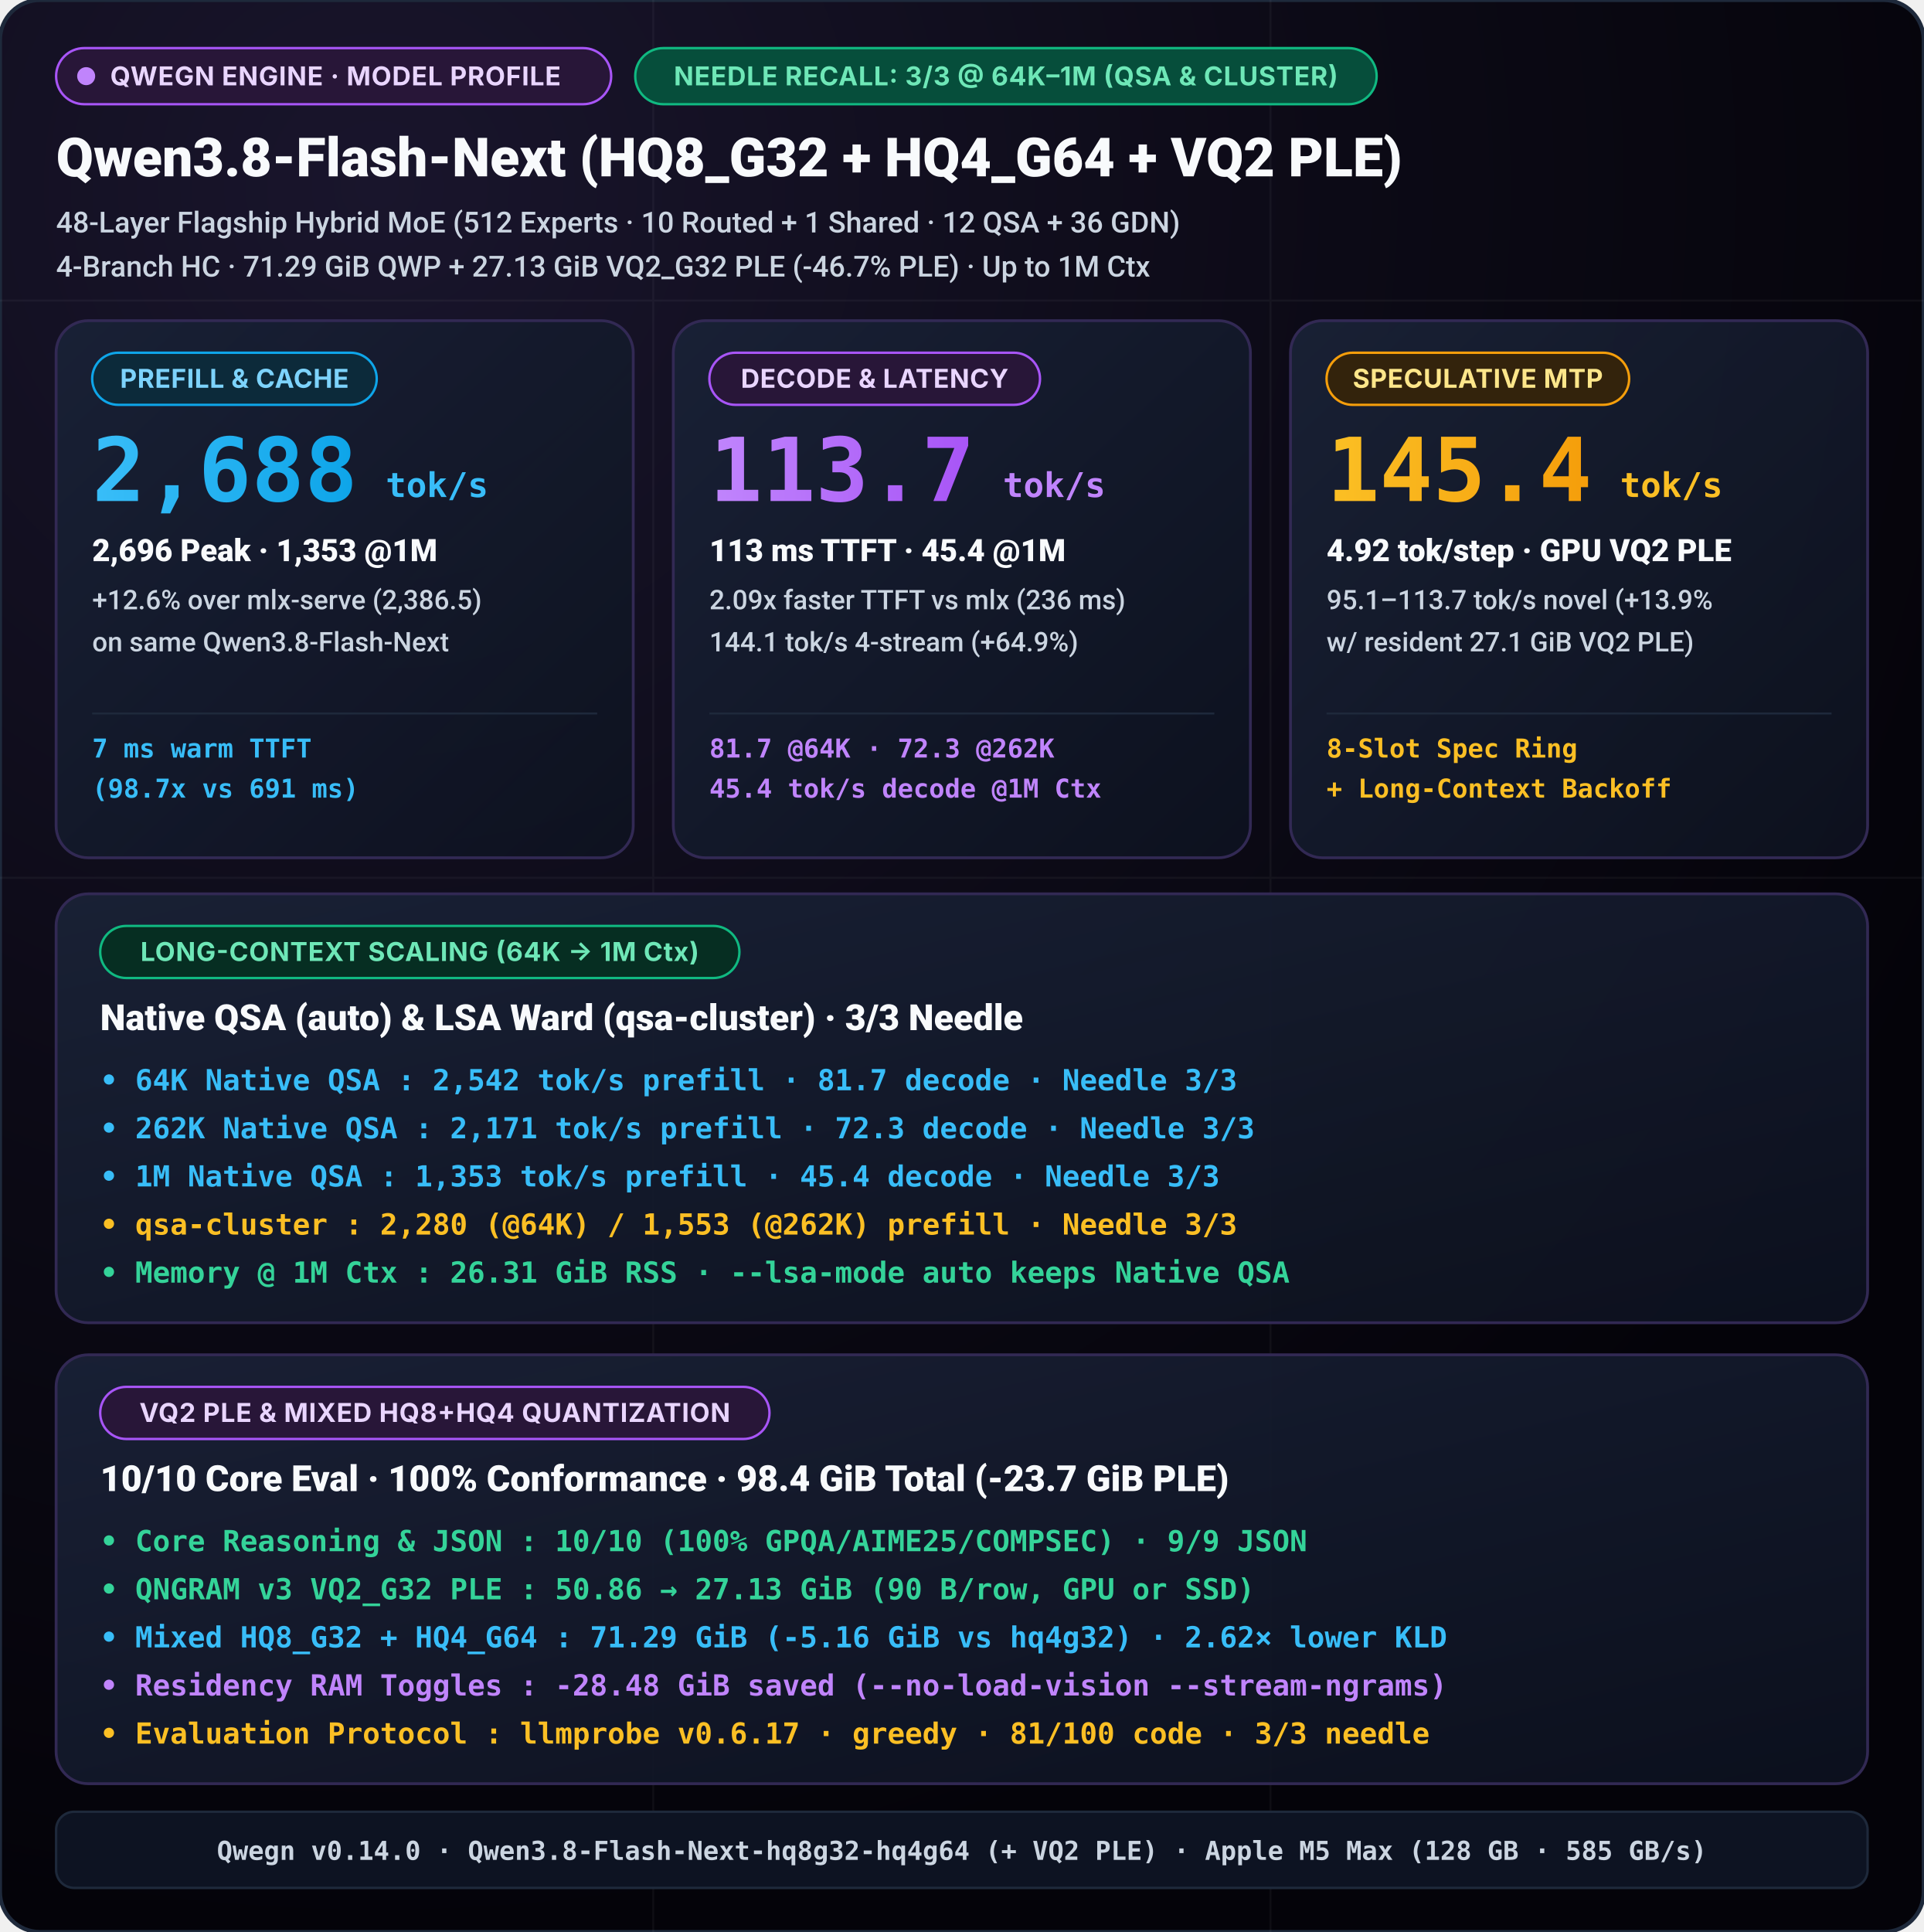
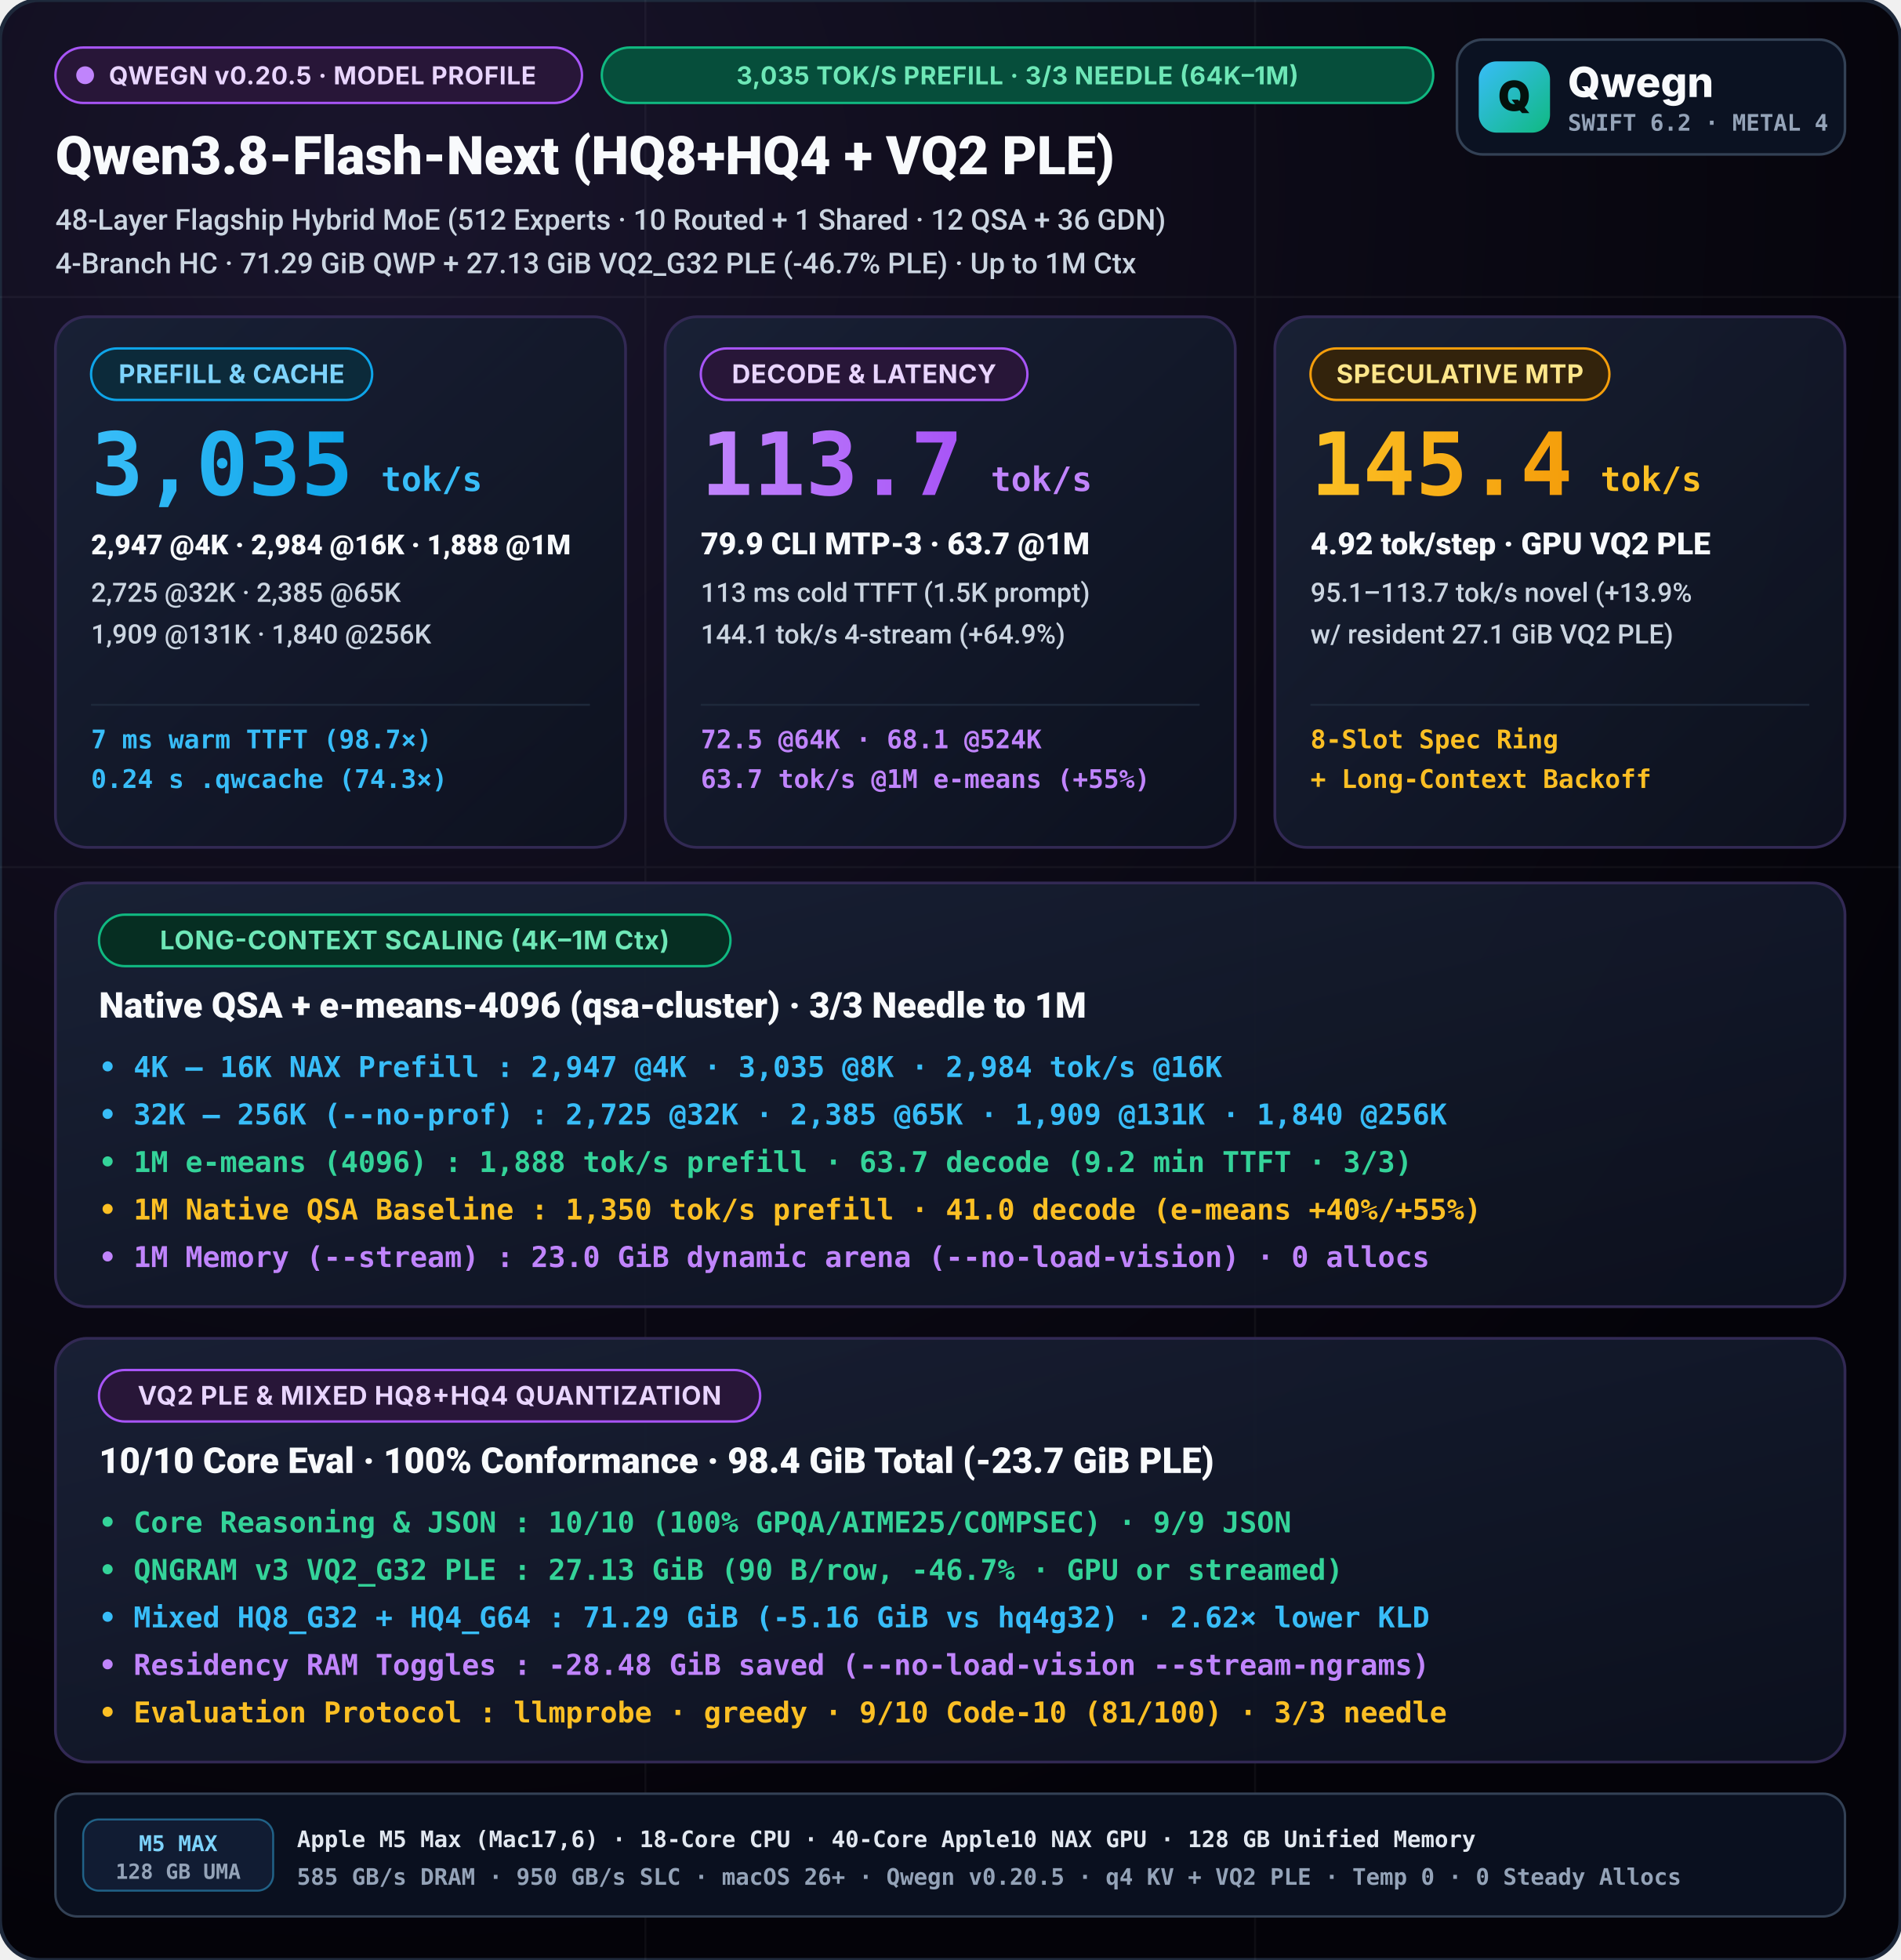
- <svg xmlns="http://www.w3.org/2000/svg" viewBox="0 0 960 964" width="960" height="964">
+ <svg xmlns="http://www.w3.org/2000/svg" viewBox="0 0 960 990" width="960" height="990">
  <defs>
    <radialGradient id="bgGlow" cx="20%" cy="10%" r="90%">
      <stop offset="0%" stop-color="#19152c" />
      <stop offset="55%" stop-color="#0c0a16" />
      <stop offset="100%" stop-color="#040309" />
    </radialGradient>
    <linearGradient id="cardGrad" x1="0%" y1="0%" x2="100%" y2="100%">
      <stop offset="0%" stop-color="#192136" stop-opacity="0.95" />
      <stop offset="100%" stop-color="#0d1220" stop-opacity="0.88" />
    </linearGradient>
    <linearGradient id="cyanGrad" x1="0%" y1="0%" x2="100%" y2="0%">
      <stop offset="0%" stop-color="#38bdf8" />
      <stop offset="100%" stop-color="#0ea5e9" />
    </linearGradient>
    <linearGradient id="purpleGrad" x1="0%" y1="0%" x2="100%" y2="0%">
      <stop offset="0%" stop-color="#c084fc" />
      <stop offset="100%" stop-color="#a855f7" />
    </linearGradient>
    <linearGradient id="amberGrad" x1="0%" y1="0%" x2="100%" y2="0%">
      <stop offset="0%" stop-color="#fbbf24" />
      <stop offset="100%" stop-color="#f59e0b" />
    </linearGradient>
+     <linearGradient id="mark" x1="0" y1="0" x2="1" y2="1">
+       <stop offset="0%" stop-color="#38bdf8" />
+       <stop offset="100%" stop-color="#10b981" />
+     </linearGradient>
  </defs>
  <style>
    svg { text-rendering: geometricPrecision; -webkit-font-smoothing: antialiased; }
    .title { font-family: -apple-system, BlinkMacSystemFont, "SF Pro Display", "Segoe UI", Roboto, sans-serif; font-weight: 800; }
    .subtitle { font-family: -apple-system, BlinkMacSystemFont, "SF Pro Text", "Segoe UI", Roboto, sans-serif; font-weight: 500; }
    .sans { font-family: -apple-system, BlinkMacSystemFont, "SF Pro Display", "Inter", "Segoe UI", system-ui, sans-serif; }
    .mono { font-family: "SF Mono", "JetBrains Mono", Menlo, Consolas, monospace; font-weight: 600; }
  </style>
-   <rect width="960" height="964" rx="20" fill="url(#bgGlow)" stroke="#1e293b" stroke-width="2" />
+   <rect width="960" height="990" rx="20" fill="url(#bgGlow)" stroke="#1e293b" stroke-width="2" />
  <g opacity="0.04" stroke="#ffffff" stroke-width="1">
    <line x1="0" y1="150" x2="960" y2="150" />
    <line x1="0" y1="438" x2="960" y2="438" />
-     <line x1="326" y1="0" x2="326" y2="964" />
-     <line x1="634" y1="0" x2="634" y2="964" />
+     <line x1="326" y1="0" x2="326" y2="990" />
+     <line x1="634" y1="0" x2="634" y2="990" />
  </g>
  <g transform="translate(28, 24)">
-     <rect x="0.0" y="0.0" width="277" height="28" rx="14.0" fill="#281638" stroke="#a855f7" stroke-width="1.2" />
+     <rect x="0.0" y="0.0" width="266" height="28" rx="14.0" fill="#281638" stroke="#a855f7" stroke-width="1.2" />
    <circle cx="15.0" cy="14.0" r="4.5" fill="#c084fc" />
-     <text x="27.0" y="18.6" class="sans" font-size="13" font-weight="700" fill="#e9d5ff" letter-spacing="0.3">QWEGN ENGINE · MODEL PROFILE</text>
-     <rect x="289.0" y="0.0" width="370" height="28" rx="14.0" fill="#064e3b" stroke="#10b981" stroke-width="1.2" />
-     <text x="474.0" y="18.6" text-anchor="middle" class="sans" font-size="13" font-weight="700" fill="#6ee7b7" letter-spacing="0.3">NEEDLE RECALL: 3/3 @ 64K–1M (QSA &amp; CLUSTER)</text>
-     <text x="0" y="64" fill="#f8fafc" class="title" font-size="27">Qwen3.8-Flash-Next (HQ8_G32 + HQ4_G64 + VQ2 PLE)</text>
+     <text x="27.0" y="18.6" class="sans" font-size="12.5" font-weight="700" fill="#e9d5ff" letter-spacing="0.25">QWEGN v0.20.5 · MODEL PROFILE</text>
+     <rect x="276.0" y="0.0" width="420" height="28" rx="14.0" fill="#064e3b" stroke="#10b981" stroke-width="1.2" />
+     <text x="486.0" y="18.6" text-anchor="middle" class="sans" font-size="12.5" font-weight="700" fill="#6ee7b7" letter-spacing="0.25">3,035 TOK/S PREFILL · 3/3 NEEDLE (64K–1M)</text>
+     <text x="0" y="64" fill="#f8fafc" class="title" font-size="27">Qwen3.8-Flash-Next (HQ8+HQ4 + VQ2 PLE)</text>
    <text x="0" y="92" fill="#cbd5e1" class="subtitle" font-size="14.5">48-Layer Flagship Hybrid MoE (512 Experts · 10 Routed + 1 Shared · 12 QSA + 36 GDN)</text>
    <text x="0" y="114" fill="#cbd5e1" class="subtitle" font-size="14.5">4-Branch HC · 71.29 GiB QWP + 27.13 GiB VQ2_G32 PLE (-46.7% PLE) · Up to 1M Ctx</text>
+   </g>
+   <g transform="translate(736, 20)">
+     <rect width="196" height="58" rx="13" fill="#0b1222" stroke="#334155" stroke-width="1.3" />
+     <rect x="11" y="11" width="36" height="36" rx="9" fill="url(#mark)" />
+     <text x="29" y="36" text-anchor="middle" class="sans" font-size="21" font-weight="900" fill="#04110c">Q</text>
+     <text x="56" y="29" class="sans" font-size="21" font-weight="800" fill="#f8fafc">Qwegn</text>
+     <text x="56" y="46" class="mono" font-size="11.5" font-weight="700" fill="#94a3b8">SWIFT 6.2 · METAL 4</text>
  </g>
  <g transform="translate(28, 160)">
    <rect width="288" height="268" rx="16" fill="url(#cardGrad)" stroke="#322954" stroke-width="1.4" />
    <rect x="18.0" y="16.0" width="142" height="26" rx="13.0" fill="#0c2a3a" stroke="#0ea5e9" stroke-width="1.2" />
    <text x="89.0" y="33.5" text-anchor="middle" class="sans" font-size="13" font-weight="700" fill="#7dd3fc" letter-spacing="0.2">PREFILL &amp; CACHE</text>
-     <text x="18" y="90" fill="url(#cyanGrad)" class="title mono" font-size="44">2,688</text>
+     <text x="18" y="90" fill="url(#cyanGrad)" class="title mono" font-size="44">3,035</text>
    <text x="164.5" y="88" fill="#38bdf8" class="title mono" font-size="17">tok/s</text>
-     <text x="18" y="120" fill="#f8fafc" class="title" font-size="15.5">2,696 Peak · 1,353 @1M</text>
-     <text x="18" y="144" fill="#cbd5e1" class="subtitle" font-size="13.5">+12.6% over mlx-serve (2,386.5)</text>
-     <text x="18" y="165" fill="#cbd5e1" class="subtitle" font-size="13.5">on same Qwen3.8-Flash-Next</text>
+     <text x="18" y="120" fill="#f8fafc" class="title" font-size="14">2,947 @4K · 2,984 @16K · 1,888 @1M</text>
+     <text x="18" y="144" fill="#cbd5e1" class="subtitle" font-size="13.5">2,725 @32K · 2,385 @65K</text>
+     <text x="18" y="165" fill="#cbd5e1" class="subtitle" font-size="13.5">1,909 @131K · 1,840 @256K</text>
    <line x1="18" y1="196" x2="270" y2="196" stroke="#1e293b" stroke-width="1" />
-     <text x="18" y="218" fill="#38bdf8" class="mono" font-size="13">7 ms warm TTFT</text>
-     <text x="18" y="238" fill="#38bdf8" class="mono" font-size="13">(98.7x vs 691 ms)</text>
+     <text x="18" y="218" fill="#38bdf8" class="mono" font-size="13">7 ms warm TTFT (98.7×)</text>
+     <text x="18" y="238" fill="#38bdf8" class="mono" font-size="13">0.24 s .qwcache (74.3×)</text>
  </g>
  <g transform="translate(336, 160)">
    <rect width="288" height="268" rx="16" fill="url(#cardGrad)" stroke="#322954" stroke-width="1.4" />
    <rect x="18.0" y="16.0" width="165" height="26" rx="13.0" fill="#281638" stroke="#a855f7" stroke-width="1.2" />
    <text x="100.5" y="33.5" text-anchor="middle" class="sans" font-size="13" font-weight="700" fill="#e9d5ff" letter-spacing="0.2">DECODE &amp; LATENCY</text>
    <text x="18" y="90" fill="url(#purpleGrad)" class="title mono" font-size="44">113.7</text>
    <text x="164.5" y="88" fill="#c084fc" class="title mono" font-size="17">tok/s</text>
-     <text x="18" y="120" fill="#f8fafc" class="title" font-size="15.5">113 ms TTFT · 45.4 @1M</text>
-     <text x="18" y="144" fill="#cbd5e1" class="subtitle" font-size="13.5">2.09x faster TTFT vs mlx (236 ms)</text>
+     <text x="18" y="120" fill="#f8fafc" class="title" font-size="15.5">79.9 CLI MTP-3 · 63.7 @1M</text>
+     <text x="18" y="144" fill="#cbd5e1" class="subtitle" font-size="13.5">113 ms cold TTFT (1.5K prompt)</text>
    <text x="18" y="165" fill="#cbd5e1" class="subtitle" font-size="13.5">144.1 tok/s 4-stream (+64.9%)</text>
    <line x1="18" y1="196" x2="270" y2="196" stroke="#1e293b" stroke-width="1" />
-     <text x="18" y="218" fill="#c084fc" class="mono" font-size="13">81.7 @64K · 72.3 @262K</text>
-     <text x="18" y="238" fill="#c084fc" class="mono" font-size="13">45.4 tok/s decode @1M Ctx</text>
+     <text x="18" y="218" fill="#c084fc" class="mono" font-size="13">72.5 @64K · 68.1 @524K</text>
+     <text x="18" y="238" fill="#c084fc" class="mono" font-size="13">63.7 tok/s @1M e-means (+55%)</text>
  </g>
  <g transform="translate(644, 160)">
    <rect width="288" height="268" rx="16" fill="url(#cardGrad)" stroke="#322954" stroke-width="1.4" />
    <rect x="18.0" y="16.0" width="151" height="26" rx="13.0" fill="#33230c" stroke="#f59e0b" stroke-width="1.2" />
    <text x="93.5" y="33.5" text-anchor="middle" class="sans" font-size="13" font-weight="700" fill="#fde68a" letter-spacing="0.2">SPECULATIVE MTP</text>
    <text x="18" y="90" fill="url(#amberGrad)" class="title mono" font-size="44">145.4</text>
    <text x="164.5" y="88" fill="#fbbf24" class="title mono" font-size="17">tok/s</text>
    <text x="18" y="120" fill="#f8fafc" class="title" font-size="15.5">4.92 tok/step · GPU VQ2 PLE</text>
    <text x="18" y="144" fill="#cbd5e1" class="subtitle" font-size="13.5">95.1–113.7 tok/s novel (+13.9%</text>
    <text x="18" y="165" fill="#cbd5e1" class="subtitle" font-size="13.5">w/ resident 27.1 GiB VQ2 PLE)</text>
    <line x1="18" y1="196" x2="270" y2="196" stroke="#1e293b" stroke-width="1" />
    <text x="18" y="218" fill="#fbbf24" class="mono" font-size="13">8-Slot Spec Ring</text>
    <text x="18" y="238" fill="#fbbf24" class="mono" font-size="13">+ Long-Context Backoff</text>
  </g>
  <g transform="translate(28, 446)">
    <rect width="904" height="214" rx="16" fill="url(#cardGrad)" stroke="#322954" stroke-width="1.4" />
    <rect x="22.0" y="16.0" width="319" height="26" rx="13.0" fill="#062e22" stroke="#10b981" stroke-width="1.2" />
-     <text x="181.5" y="33.5" text-anchor="middle" class="sans" font-size="13" font-weight="700" fill="#6ee7b7" letter-spacing="0.3">LONG-CONTEXT SCALING (64K → 1M Ctx)</text>
-     <text x="22" y="68" fill="#f8fafc" class="title" font-size="18">Native QSA (auto) &amp; LSA Ward (qsa-cluster) · 3/3 Needle</text>
-     <text x="22" y="98" fill="#38bdf8" class="mono" font-size="14.5">• 64K  Native QSA : 2,542 tok/s prefill · 81.7 decode · Needle 3/3</text>
-     <text x="22" y="122" fill="#38bdf8" class="mono" font-size="14.5">• 262K Native QSA : 2,171 tok/s prefill · 72.3 decode · Needle 3/3</text>
-     <text x="22" y="146" fill="#38bdf8" class="mono" font-size="14.5">• 1M   Native QSA : 1,353 tok/s prefill · 45.4 decode · Needle 3/3</text>
-     <text x="22" y="170" fill="#fbbf24" class="mono" font-size="14.5">• qsa-cluster     : 2,280 (@64K) / 1,553 (@262K) prefill · Needle 3/3</text>
-     <text x="22" y="194" fill="#34d399" class="mono" font-size="14.5">• Memory @ 1M Ctx : 26.31 GiB RSS · --lsa-mode auto keeps Native QSA</text>
+     <text x="181.5" y="33.5" text-anchor="middle" class="sans" font-size="13" font-weight="700" fill="#6ee7b7" letter-spacing="0.3">LONG-CONTEXT SCALING (4K–1M Ctx)</text>
+     <text x="22" y="68" fill="#f8fafc" class="title" font-size="18">Native QSA + e-means-4096 (qsa-cluster) · 3/3 Needle to 1M</text>
+     <text x="22" y="98" fill="#38bdf8" class="mono" font-size="14.5">• 4K – 16K  NAX Prefill   : 2,947 @4K · 3,035 @8K · 2,984 tok/s @16K</text>
+     <text x="22" y="122" fill="#38bdf8" class="mono" font-size="14.5">• 32K – 256K (--no-prof)  : 2,725 @32K · 2,385 @65K · 1,909 @131K · 1,840 @256K</text>
+     <text x="22" y="146" fill="#34d399" class="mono" font-size="14.5">• 1M e-means (4096)       : 1,888 tok/s prefill · 63.7 decode (9.2 min TTFT · 3/3)</text>
+     <text x="22" y="170" fill="#fbbf24" class="mono" font-size="14.5">• 1M Native QSA Baseline  : 1,350 tok/s prefill · 41.0 decode (e-means +40%/+55%)</text>
+     <text x="22" y="194" fill="#c084fc" class="mono" font-size="14.5">• 1M Memory (--stream)    : 23.0 GiB dynamic arena (--no-load-vision) · 0 allocs</text>
  </g>
  <g transform="translate(28, 676)">
    <rect width="904" height="214" rx="16" fill="url(#cardGrad)" stroke="#322954" stroke-width="1.4" />
    <rect x="22.0" y="16.0" width="334" height="26" rx="13.0" fill="#281638" stroke="#a855f7" stroke-width="1.2" />
    <text x="189.0" y="33.5" text-anchor="middle" class="sans" font-size="13" font-weight="700" fill="#e9d5ff" letter-spacing="0.3">VQ2 PLE &amp; MIXED HQ8+HQ4 QUANTIZATION</text>
    <text x="22" y="68" fill="#f8fafc" class="title" font-size="18">10/10 Core Eval · 100% Conformance · 98.4 GiB Total (-23.7 GiB PLE)</text>
    <text x="22" y="98" fill="#34d399" class="mono" font-size="14.5">• Core Reasoning &amp; JSON    : 10/10 (100% GPQA/AIME25/COMPSEC) · 9/9 JSON</text>
-     <text x="22" y="122" fill="#34d399" class="mono" font-size="14.5">• QNGRAM v3 VQ2_G32 PLE    : 50.86 → 27.13 GiB (90 B/row, GPU or SSD)</text>
+     <text x="22" y="122" fill="#34d399" class="mono" font-size="14.5">• QNGRAM v3 VQ2_G32 PLE    : 27.13 GiB (90 B/row, -46.7% · GPU or streamed)</text>
    <text x="22" y="146" fill="#38bdf8" class="mono" font-size="14.5">• Mixed HQ8_G32 + HQ4_G64  : 71.29 GiB (-5.16 GiB vs hq4g32) · 2.62× lower KLD</text>
    <text x="22" y="170" fill="#c084fc" class="mono" font-size="14.5">• Residency RAM Toggles    : -28.48 GiB saved (--no-load-vision --stream-ngrams)</text>
-     <text x="22" y="194" fill="#fbbf24" class="mono" font-size="14.5">• Evaluation Protocol      : llmprobe v0.6.17 · greedy · 81/100 code · 3/3 needle</text>
+     <text x="22" y="194" fill="#fbbf24" class="mono" font-size="14.5">• Evaluation Protocol      : llmprobe · greedy · 9/10 Code-10 (81/100) · 3/3 needle</text>
  </g>
-   <g transform="translate(28, 904)">
-     <rect x="0" y="0" width="904" height="38" rx="9" fill="#0d1322" stroke="#1e293b" stroke-width="1.2" />
-     <text x="452" y="24" text-anchor="middle" fill="#cbd5e1" class="mono" font-size="13">Qwegn v0.14.0 · Qwen3.8-Flash-Next-hq8g32-hq4g64 (+ VQ2 PLE) · Apple M5 Max (128 GB · 585 GB/s)</text>
+   <g transform="translate(28, 906)">
+     <rect width="904" height="62" rx="11" fill="#0a101f" stroke="#334155" stroke-width="1.2" />
+     <rect x="14" y="13" width="96" height="36" rx="8" fill="#111c33" stroke="#38bdf8" stroke-opacity="0.45" stroke-width="1" />
+     <text x="62" y="29" text-anchor="middle" class="mono" font-size="11" font-weight="800" fill="#7dd3fc">M5 MAX</text>
+     <text x="62" y="43" text-anchor="middle" class="mono" font-size="10.5" fill="#94a3b8">128 GB UMA</text>
+     <text x="122" y="27" class="mono" font-size="11.5" font-weight="700" fill="#e2e8f0">Apple M5 Max (Mac17,6) · 18-Core CPU · 40-Core Apple10 NAX GPU · 128 GB Unified Memory</text>
+     <text x="122" y="46" class="mono" font-size="11.5" fill="#94a3b8">585 GB/s DRAM · 950 GB/s SLC · macOS 26+ · Qwegn v0.20.5 · q4 KV + VQ2 PLE · Temp 0 · 0 Steady Allocs</text>
  </g>
</svg>
